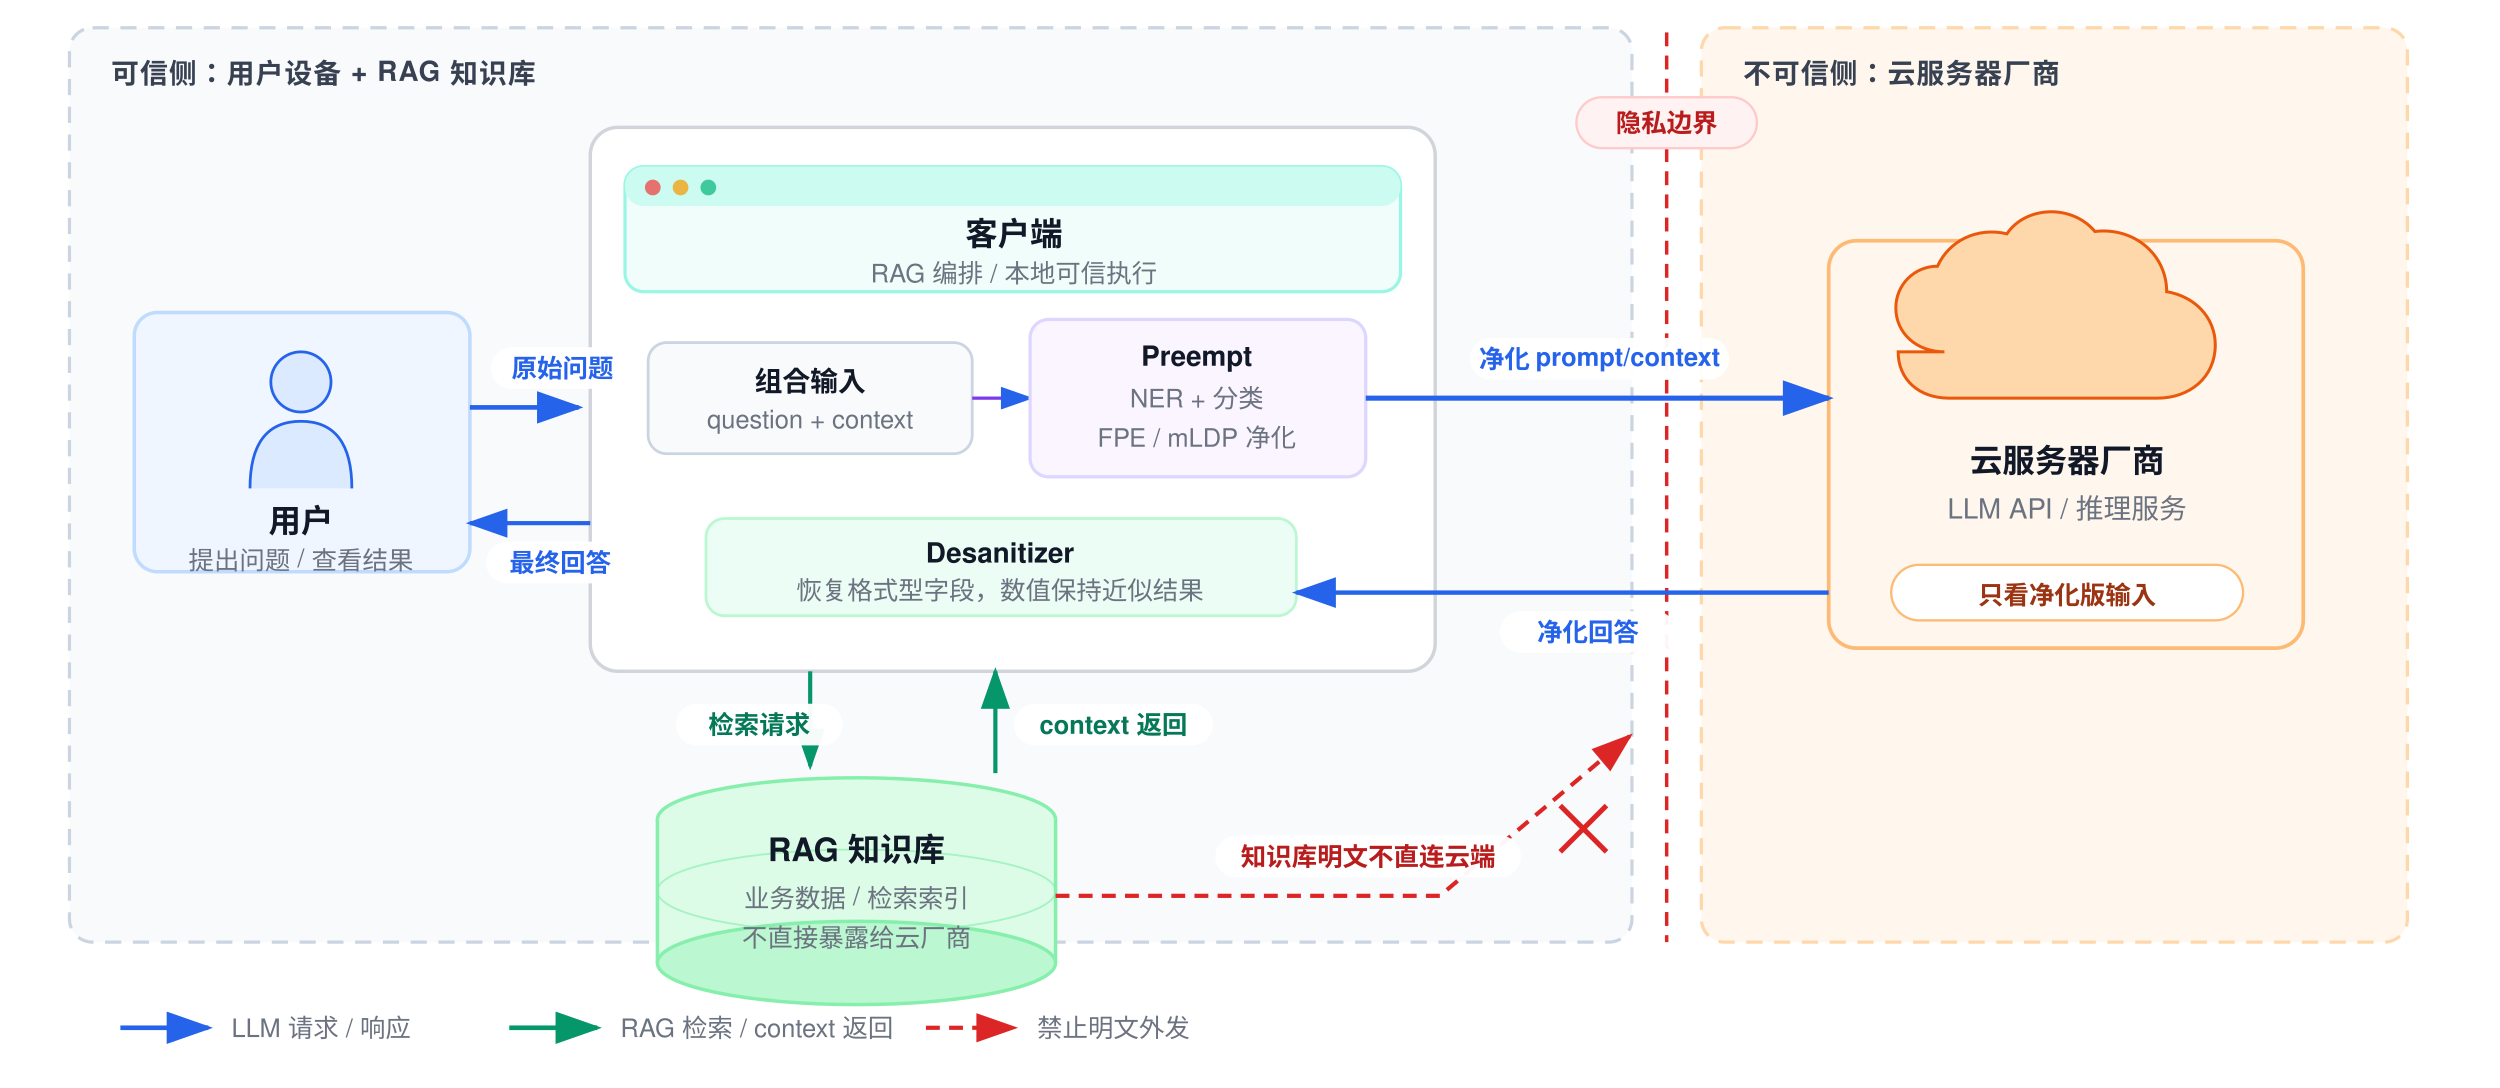
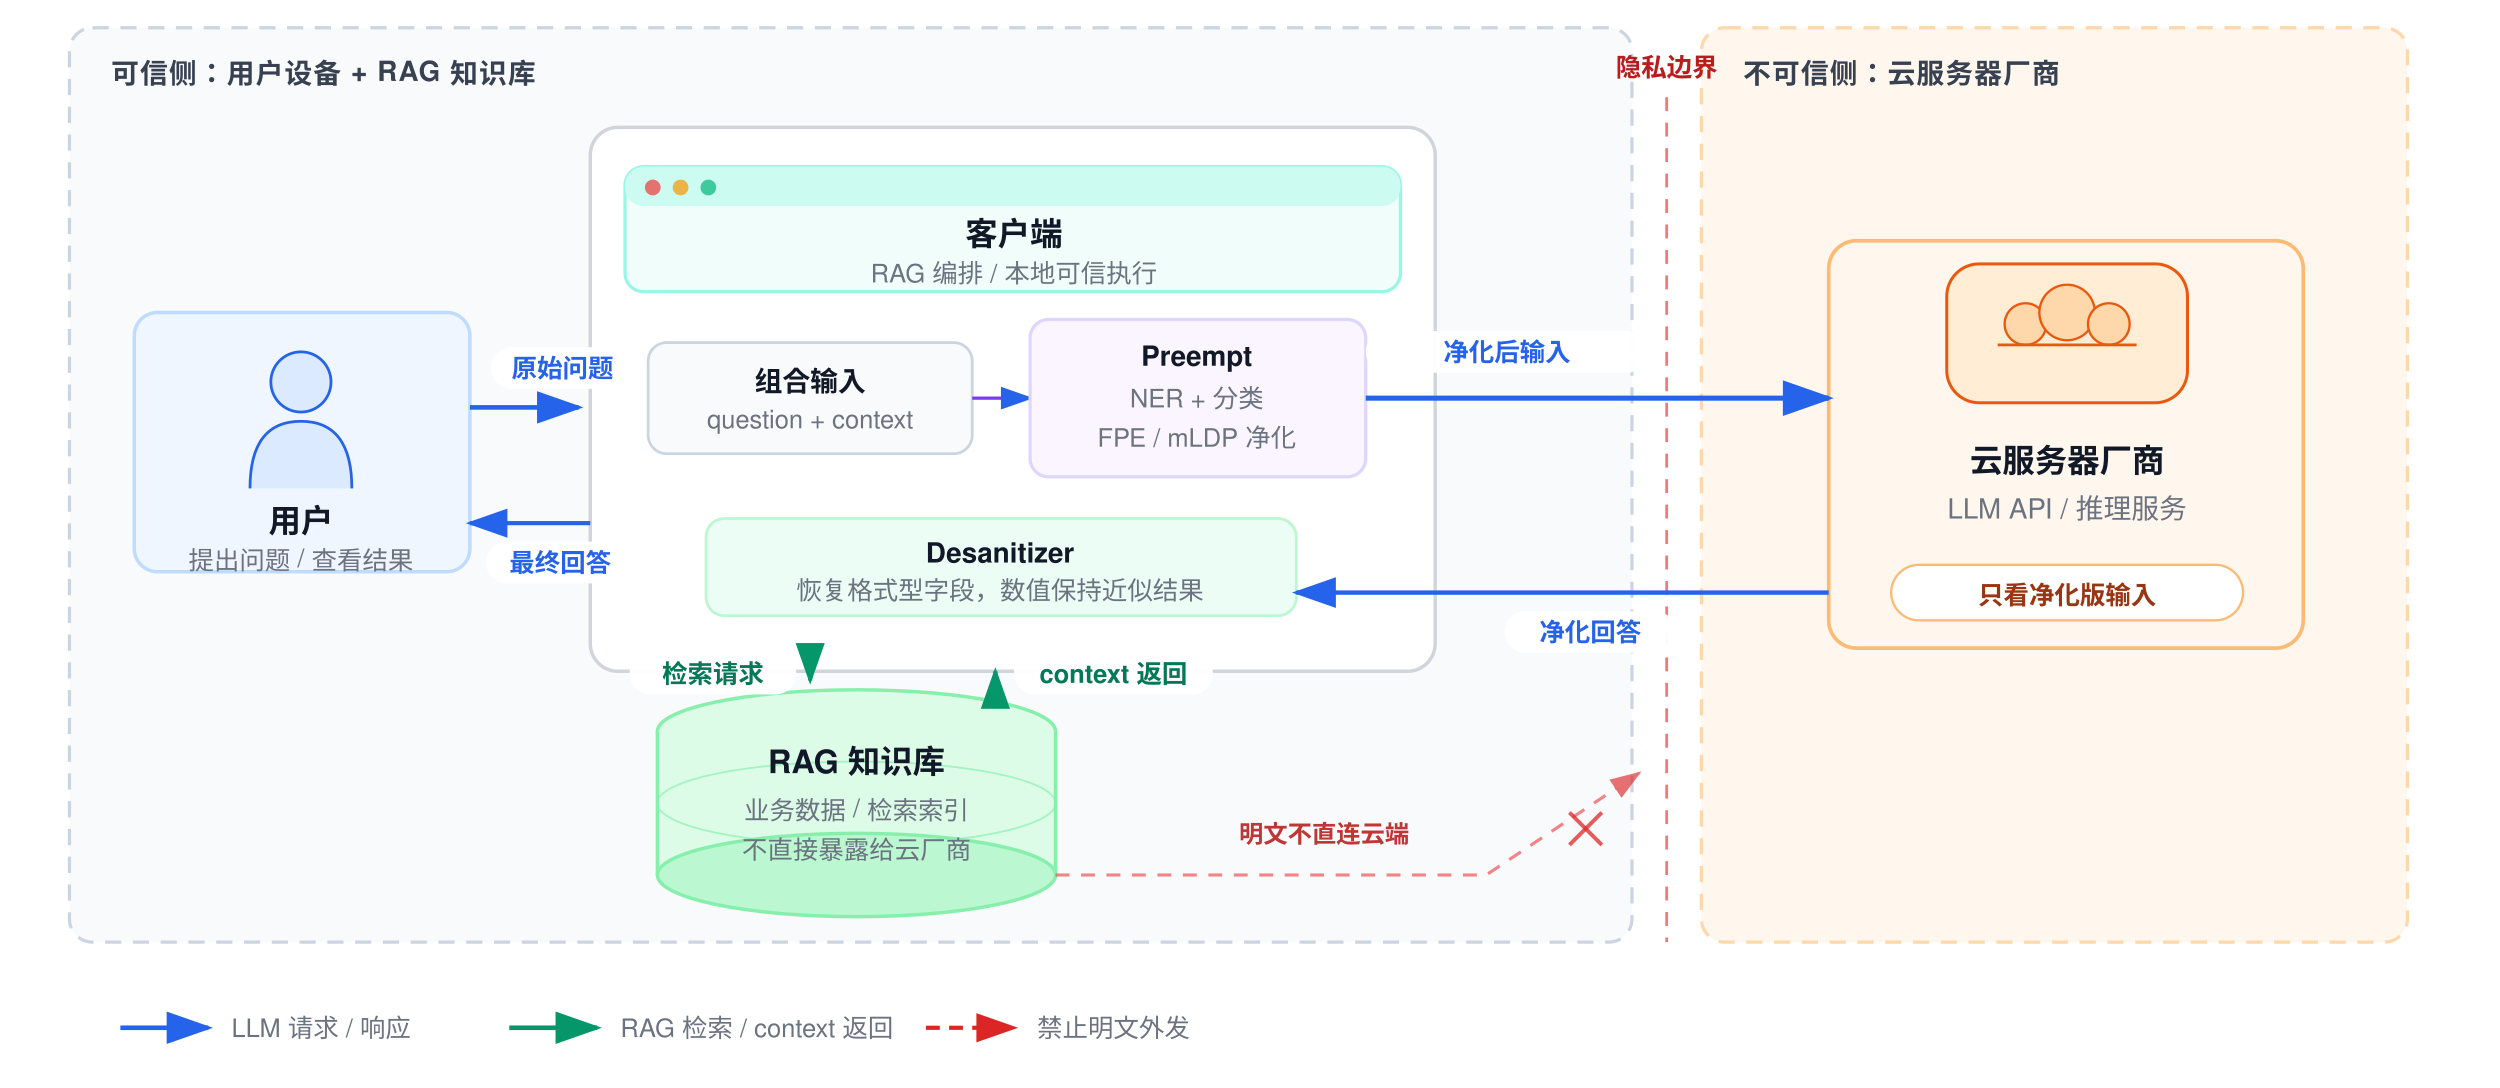
<svg xmlns="http://www.w3.org/2000/svg" viewBox="0 70 1080 470" width="1080" height="470">
  <style>
    text { font-family: 'Helvetica Neue', Helvetica, Arial, 'PingFang SC', 'Microsoft YaHei', 'Microsoft JhengHei', 'SimHei', sans-serif; }
    .label { fill: #111827; font-size: 14px; font-weight: 700; }
    .small { fill: #6b7280; font-size: 12px; }
    .tiny { fill: #6b7280; font-size: 11px; }
    .domain-label { fill: #374151; font-size: 12px; font-weight: 700; letter-spacing: 0.04em; }
    .step { fill: #111827; font-size: 12px; font-weight: 650; }
  </style>
  <defs>
    <marker id="arrow-blue" markerWidth="10" markerHeight="7" refX="9" refY="3.5" orient="auto">
      <polygon points="0 0, 10 3.5, 0 7" fill="#2563eb" />
    </marker>
    <marker id="arrow-green" markerWidth="10" markerHeight="7" refX="9" refY="3.5" orient="auto">
      <polygon points="0 0, 10 3.5, 0 7" fill="#059669" />
    </marker>
    <marker id="arrow-red" markerWidth="10" markerHeight="7" refX="9" refY="3.5" orient="auto">
      <polygon points="0 0, 10 3.5, 0 7" fill="#dc2626" />
    </marker>
  </defs>
  <rect width="1080" height="560" fill="#ffffff" />
  <rect x="30" y="82" width="675" height="395" rx="10" fill="#f8fafc" stroke="#cbd5e1" stroke-width="1.4" stroke-dasharray="7,5" />
  <text x="48" y="106" class="domain-label">可信侧：用户设备 + RAG 知识库</text>
  <rect x="735" y="82" width="305" height="395" rx="10" fill="#fff7ed" stroke="#fed7aa" stroke-width="1.4" stroke-dasharray="7,5" />
  <text x="753" y="106" class="domain-label">不可信侧：云服务器厂商</text>
-   <line x1="720" y1="84" x2="720" y2="477" stroke="#dc2626" stroke-width="1.5" stroke-dasharray="6,4" />
-   <rect x="681" y="112" width="78" height="22" rx="11" fill="#fef2f2" stroke="#fecaca" />
-   <text x="720" y="127" text-anchor="middle" fill="#b91c1c" font-size="11" font-weight="700">隐私边界</text>
+   <line x1="720" y1="112" x2="720" y2="477" stroke="#ef4444" stroke-width="1.2" stroke-dasharray="6,5" opacity="0.72" />
+   <text x="720" y="103" text-anchor="middle" fill="#b91c1c" font-size="11" font-weight="700">隐私边界</text>
  <rect x="58" y="205" width="145" height="112" rx="10" fill="#eff6ff" stroke="#bfdbfe" stroke-width="1.5" />
  <circle cx="130" cy="235" r="13" fill="#dbeafe" stroke="#2563eb" stroke-width="1.2" />
  <path d="M 108,281 Q 108,252 130,252 Q 152,252 152,281" fill="#dbeafe" stroke="#2563eb" stroke-width="1.2" />
  <text x="130" y="300" text-anchor="middle" class="label">用户</text>
  <text x="130" y="316" text-anchor="middle" class="tiny">提出问题 / 查看结果</text>
  <rect x="255" y="125" width="365" height="235" rx="12" fill="#ffffff" stroke="#d1d5db" stroke-width="1.5" />
  <rect x="270" y="142" width="335" height="54" rx="8" fill="#f0fdfa" stroke="#99f6e4" stroke-width="1.4" />
  <rect x="270" y="142" width="335" height="17" rx="8" fill="#ccfbf1" stroke="none" />
  <circle cx="282" cy="151" r="3.4" fill="#ef4444" opacity="0.75" />
  <circle cx="294" cy="151" r="3.4" fill="#f59e0b" opacity="0.75" />
  <circle cx="306" cy="151" r="3.4" fill="#10b981" opacity="0.75" />
  <text x="438" y="176" text-anchor="middle" class="label">客户端</text>
  <text x="438" y="192" text-anchor="middle" class="tiny">RAG 编排 / 本地可信执行</text>
  <rect x="280" y="218" width="140" height="48" rx="8" fill="#f8fafc" stroke="#cbd5e1" stroke-width="1.2" />
  <text x="350" y="239" text-anchor="middle" class="step">组合输入</text>
  <text x="350" y="255" text-anchor="middle" class="tiny">question + context</text>
  <path d="M 420,242 L 445,242" stroke="#7c3aed" stroke-width="1.4" fill="none" marker-end="url(#arrow-blue)" />
  <rect x="445" y="208" width="145" height="68" rx="8" fill="#faf5ff" stroke="#ddd6fe" stroke-width="1.4" />
  <text x="517" y="228" text-anchor="middle" class="step">Preempt</text>
  <text x="517" y="246" text-anchor="middle" class="tiny">NER + 分类</text>
  <text x="517" y="263" text-anchor="middle" class="tiny">FPE / mLDP 净化</text>
  <rect x="305" y="294" width="255" height="42" rx="8" fill="#ecfdf5" stroke="#bbf7d0" stroke-width="1.2" />
  <text x="432" y="313" text-anchor="middle" class="step">Desanitizer</text>
  <text x="432" y="329" text-anchor="middle" class="tiny">恢复格式型字段，数值保持近似结果</text>
-   <g transform="translate(370,424)">
+   <g transform="translate(370,386)">
    <ellipse cx="0" cy="0" rx="86" ry="18" fill="#dcfce7" stroke="#86efac" stroke-width="1.5" />
    <rect x="-86" y="0" width="172" height="62" fill="#dcfce7" stroke="none" />
    <line x1="-86" y1="0" x2="-86" y2="62" stroke="#86efac" stroke-width="1.5" />
    <line x1="86" y1="0" x2="86" y2="62" stroke="#86efac" stroke-width="1.5" />
    <ellipse cx="0" cy="31" rx="86" ry="18" fill="none" stroke="#86efac" stroke-width="0.8" opacity="0.65" />
    <ellipse cx="0" cy="62" rx="86" ry="18" fill="#bbf7d0" stroke="#86efac" stroke-width="1.5" />
    <text x="0" y="18" text-anchor="middle" class="label">RAG 知识库</text>
    <text x="0" y="38" text-anchor="middle" class="tiny">业务数据 / 检索索引</text>
    <text x="0" y="55" text-anchor="middle" class="tiny">不直接暴露给云厂商</text>
  </g>
  <rect x="790" y="174" width="205" height="176" rx="12" fill="#fff7ed" stroke="#fdba74" stroke-width="1.6" />
-   <path d="M 840,222 C 828,222 819,214 819,203 C 819,193 827,185 837,185 C 842,174 854,168 867,171 C 875,159 895,158 905,170 C 922,168 936,180 936,196 C 948,198 957,207 957,219 C 957,233 946,242 932,242 L 842,242 C 829,242 820,234 820,222 Z" fill="#fed7aa" stroke="#ea580c" stroke-width="1.3" />
+   <g transform="translate(893,214)">
+     <rect x="-52" y="-30" width="104" height="60" rx="14" fill="#ffedd5" stroke="#ea580c" stroke-width="1.3" />
+     <circle cx="-18" cy="-4" r="9" fill="#fed7aa" stroke="#ea580c" stroke-width="1" />
+     <circle cx="0" cy="-9" r="12" fill="#fed7aa" stroke="#ea580c" stroke-width="1" />
+     <circle cx="18" cy="-4" r="9" fill="#fed7aa" stroke="#ea580c" stroke-width="1" />
+     <path d="M -30,5 L 30,5" stroke="#ea580c" stroke-width="1.2" />
+   </g>
  <text x="893" y="274" text-anchor="middle" class="label">云服务器厂商</text>
  <text x="893" y="294" text-anchor="middle" class="small">LLM API / 推理服务</text>
  <rect x="817" y="314" width="152" height="24" rx="12" fill="#ffffff" stroke="#fdba74" />
  <text x="893" y="331" text-anchor="middle" fill="#9a3412" font-size="11" font-weight="700">只看净化版输入</text>
  <path d="M 203,246 L 250,246" stroke="#2563eb" stroke-width="2" fill="none" marker-end="url(#arrow-blue)" />
  <rect x="212" y="220" width="62" height="18" rx="9" fill="#ffffff" opacity="0.96" />
  <text x="243" y="233" text-anchor="middle" fill="#2563eb" font-size="11" font-weight="700">原始问题</text>
  <path d="M 255,296 L 203,296" stroke="#2563eb" stroke-width="1.8" fill="none" marker-end="url(#arrow-blue)" />
  <rect x="210" y="304" width="64" height="18" rx="9" fill="#ffffff" opacity="0.96" />
  <text x="242" y="317" text-anchor="middle" fill="#2563eb" font-size="11" font-weight="700">最终回答</text>
-   <path d="M 350,360 L 350,401" stroke="#059669" stroke-width="1.8" fill="none" marker-end="url(#arrow-green)" />
-   <rect x="292" y="374" width="72" height="18" rx="9" fill="#ffffff" opacity="0.96" />
-   <text x="328" y="387" text-anchor="middle" fill="#047857" font-size="11" font-weight="700">检索请求</text>
-   <path d="M 430,404 L 430,360" stroke="#059669" stroke-width="1.8" fill="none" marker-end="url(#arrow-green)" />
-   <rect x="438" y="374" width="86" height="18" rx="9" fill="#ffffff" opacity="0.96" />
-   <text x="481" y="387" text-anchor="middle" fill="#047857" font-size="11" font-weight="700">context 返回</text>
+   <path d="M 350,360 L 350,364" stroke="#059669" stroke-width="1.8" fill="none" marker-end="url(#arrow-green)" />
+   <rect x="272" y="352" width="72" height="18" rx="9" fill="#ffffff" opacity="0.96" />
+   <text x="308" y="365" text-anchor="middle" fill="#047857" font-size="11" font-weight="700">检索请求</text>
+   <path d="M 430,368 L 430,360" stroke="#059669" stroke-width="1.8" fill="none" marker-end="url(#arrow-green)" />
+   <rect x="438" y="352" width="86" height="18" rx="9" fill="#ffffff" opacity="0.96" />
+   <text x="481" y="365" text-anchor="middle" fill="#047857" font-size="11" font-weight="700">context 返回</text>
  <path d="M 590,242 L 690,242 L 790,242" stroke="#2563eb" stroke-width="2.2" fill="none" marker-end="url(#arrow-blue)" />
-   <rect x="635" y="216" width="112" height="18" rx="9" fill="#ffffff" opacity="0.96" />
-   <text x="691" y="229" text-anchor="middle" fill="#2563eb" font-size="11" font-weight="700">净化 prompt/context</text>
+   <rect x="590" y="213" width="122" height="18" rx="9" fill="#ffffff" opacity="0.96" />
+   <text x="651" y="226" text-anchor="middle" fill="#2563eb" font-size="11" font-weight="700">净化后输入</text>
  <path d="M 790,326 L 675,326 L 560,326" stroke="#2563eb" stroke-width="1.9" fill="none" marker-end="url(#arrow-blue)" />
-   <rect x="648" y="334" width="76" height="18" rx="9" fill="#ffffff" opacity="0.96" />
-   <text x="686" y="347" text-anchor="middle" fill="#2563eb" font-size="11" font-weight="700">净化回答</text>
-   <path d="M 456,457 L 622,457 L 704,388" stroke="#dc2626" stroke-width="1.8" stroke-dasharray="6,4" fill="none" marker-end="url(#arrow-red)" />
-   <line x1="674" y1="418" x2="694" y2="438" stroke="#dc2626" stroke-width="2.2" />
-   <line x1="694" y1="418" x2="674" y2="438" stroke="#dc2626" stroke-width="2.2" />
-   <rect x="525" y="431" width="132" height="18" rx="9" fill="#ffffff" opacity="0.96" />
-   <text x="591" y="444" text-anchor="middle" fill="#b91c1c" font-size="11" font-weight="700">知识库明文不直连云端</text>
+   <rect x="650" y="334" width="74" height="18" rx="9" fill="#ffffff" opacity="0.96" />
+   <text x="687" y="347" text-anchor="middle" fill="#2563eb" font-size="11" font-weight="700">净化回答</text>
+   <path d="M 456,448 L 642,448 L 708,404" stroke="#ef4444" stroke-width="1.35" stroke-dasharray="6,5" fill="none" marker-end="url(#arrow-red)" opacity="0.65" />
+   <line x1="678" y1="421" x2="692" y2="435" stroke="#dc2626" stroke-width="1.7" opacity="0.75" />
+   <line x1="692" y1="421" x2="678" y2="435" stroke="#dc2626" stroke-width="1.7" opacity="0.75" />
+   <text x="572" y="434" text-anchor="middle" fill="#b91c1c" font-size="10.5" font-weight="700" opacity="0.88">明文不直连云端</text>
  <g transform="translate(52,514)">
    <line x1="0" y1="0" x2="38" y2="0" stroke="#2563eb" stroke-width="2" marker-end="url(#arrow-blue)" />
    <text x="48" y="4" class="tiny">LLM 请求 / 响应</text>
    <line x1="168" y1="0" x2="206" y2="0" stroke="#059669" stroke-width="2" marker-end="url(#arrow-green)" />
    <text x="216" y="4" class="tiny">RAG 检索 / context 返回</text>
    <line x1="348" y1="0" x2="386" y2="0" stroke="#dc2626" stroke-width="1.8" stroke-dasharray="6,4" marker-end="url(#arrow-red)" />
    <text x="396" y="4" class="tiny">禁止明文外发</text>
  </g>
</svg>
